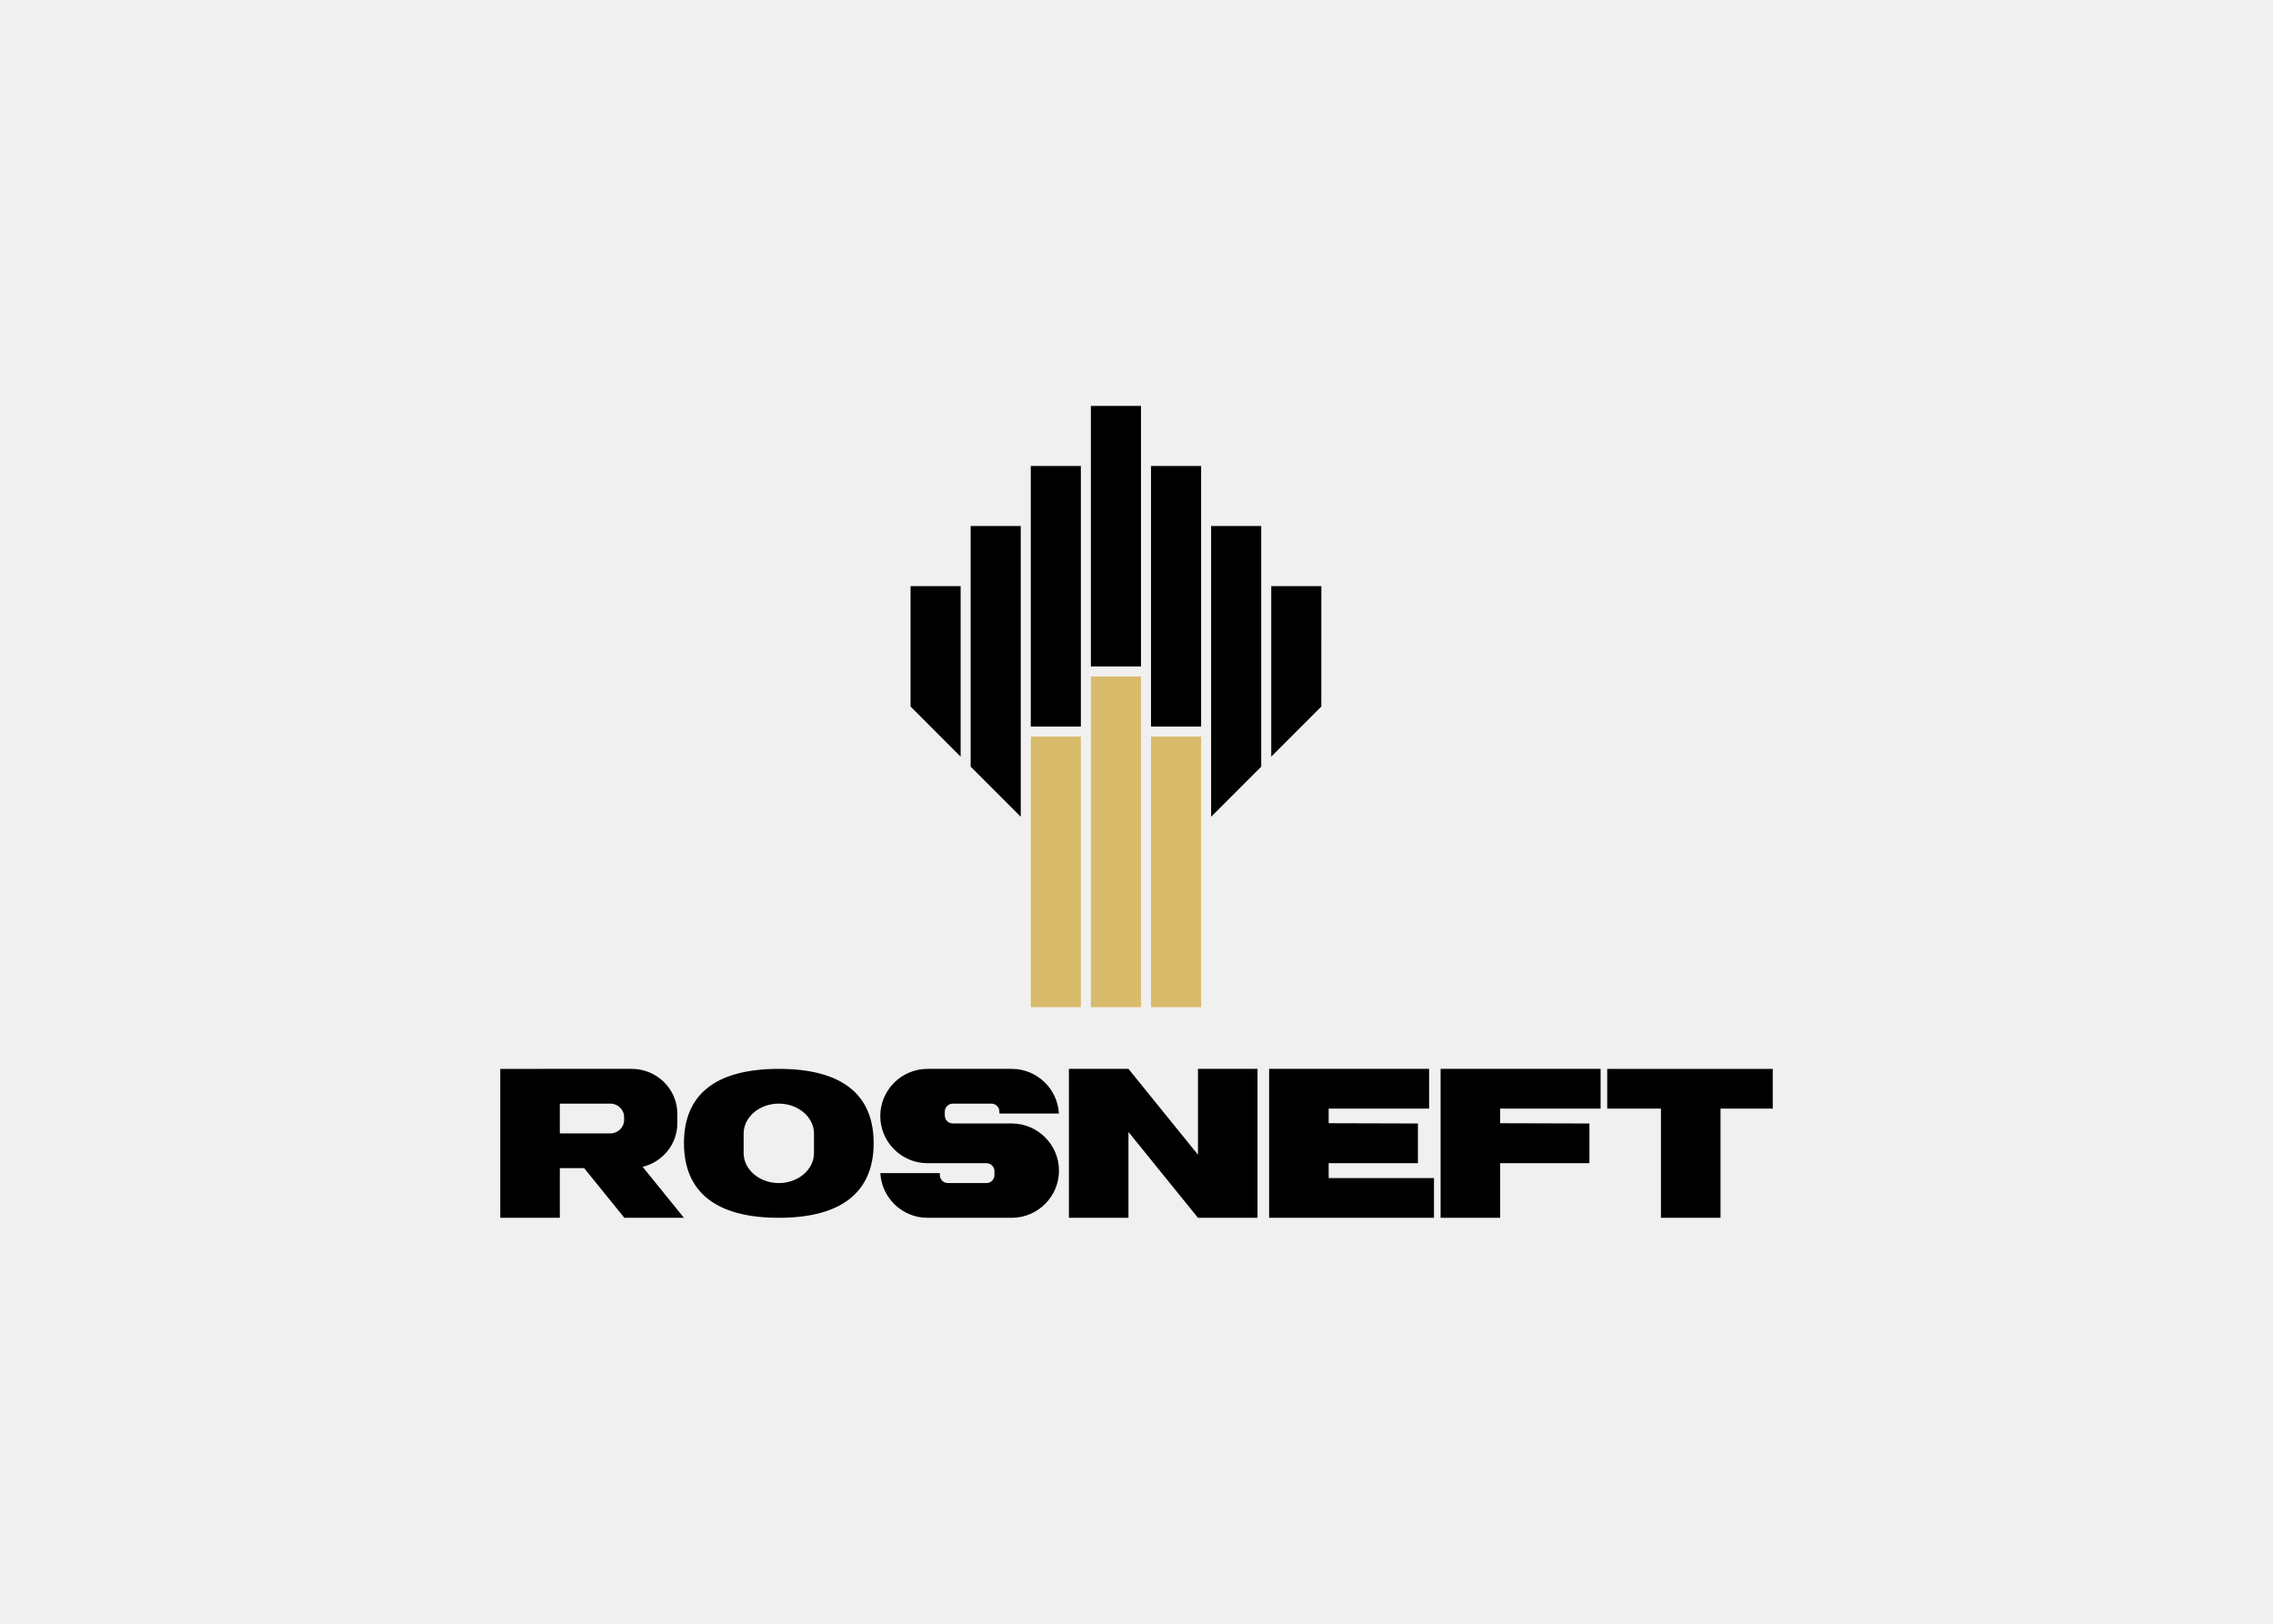
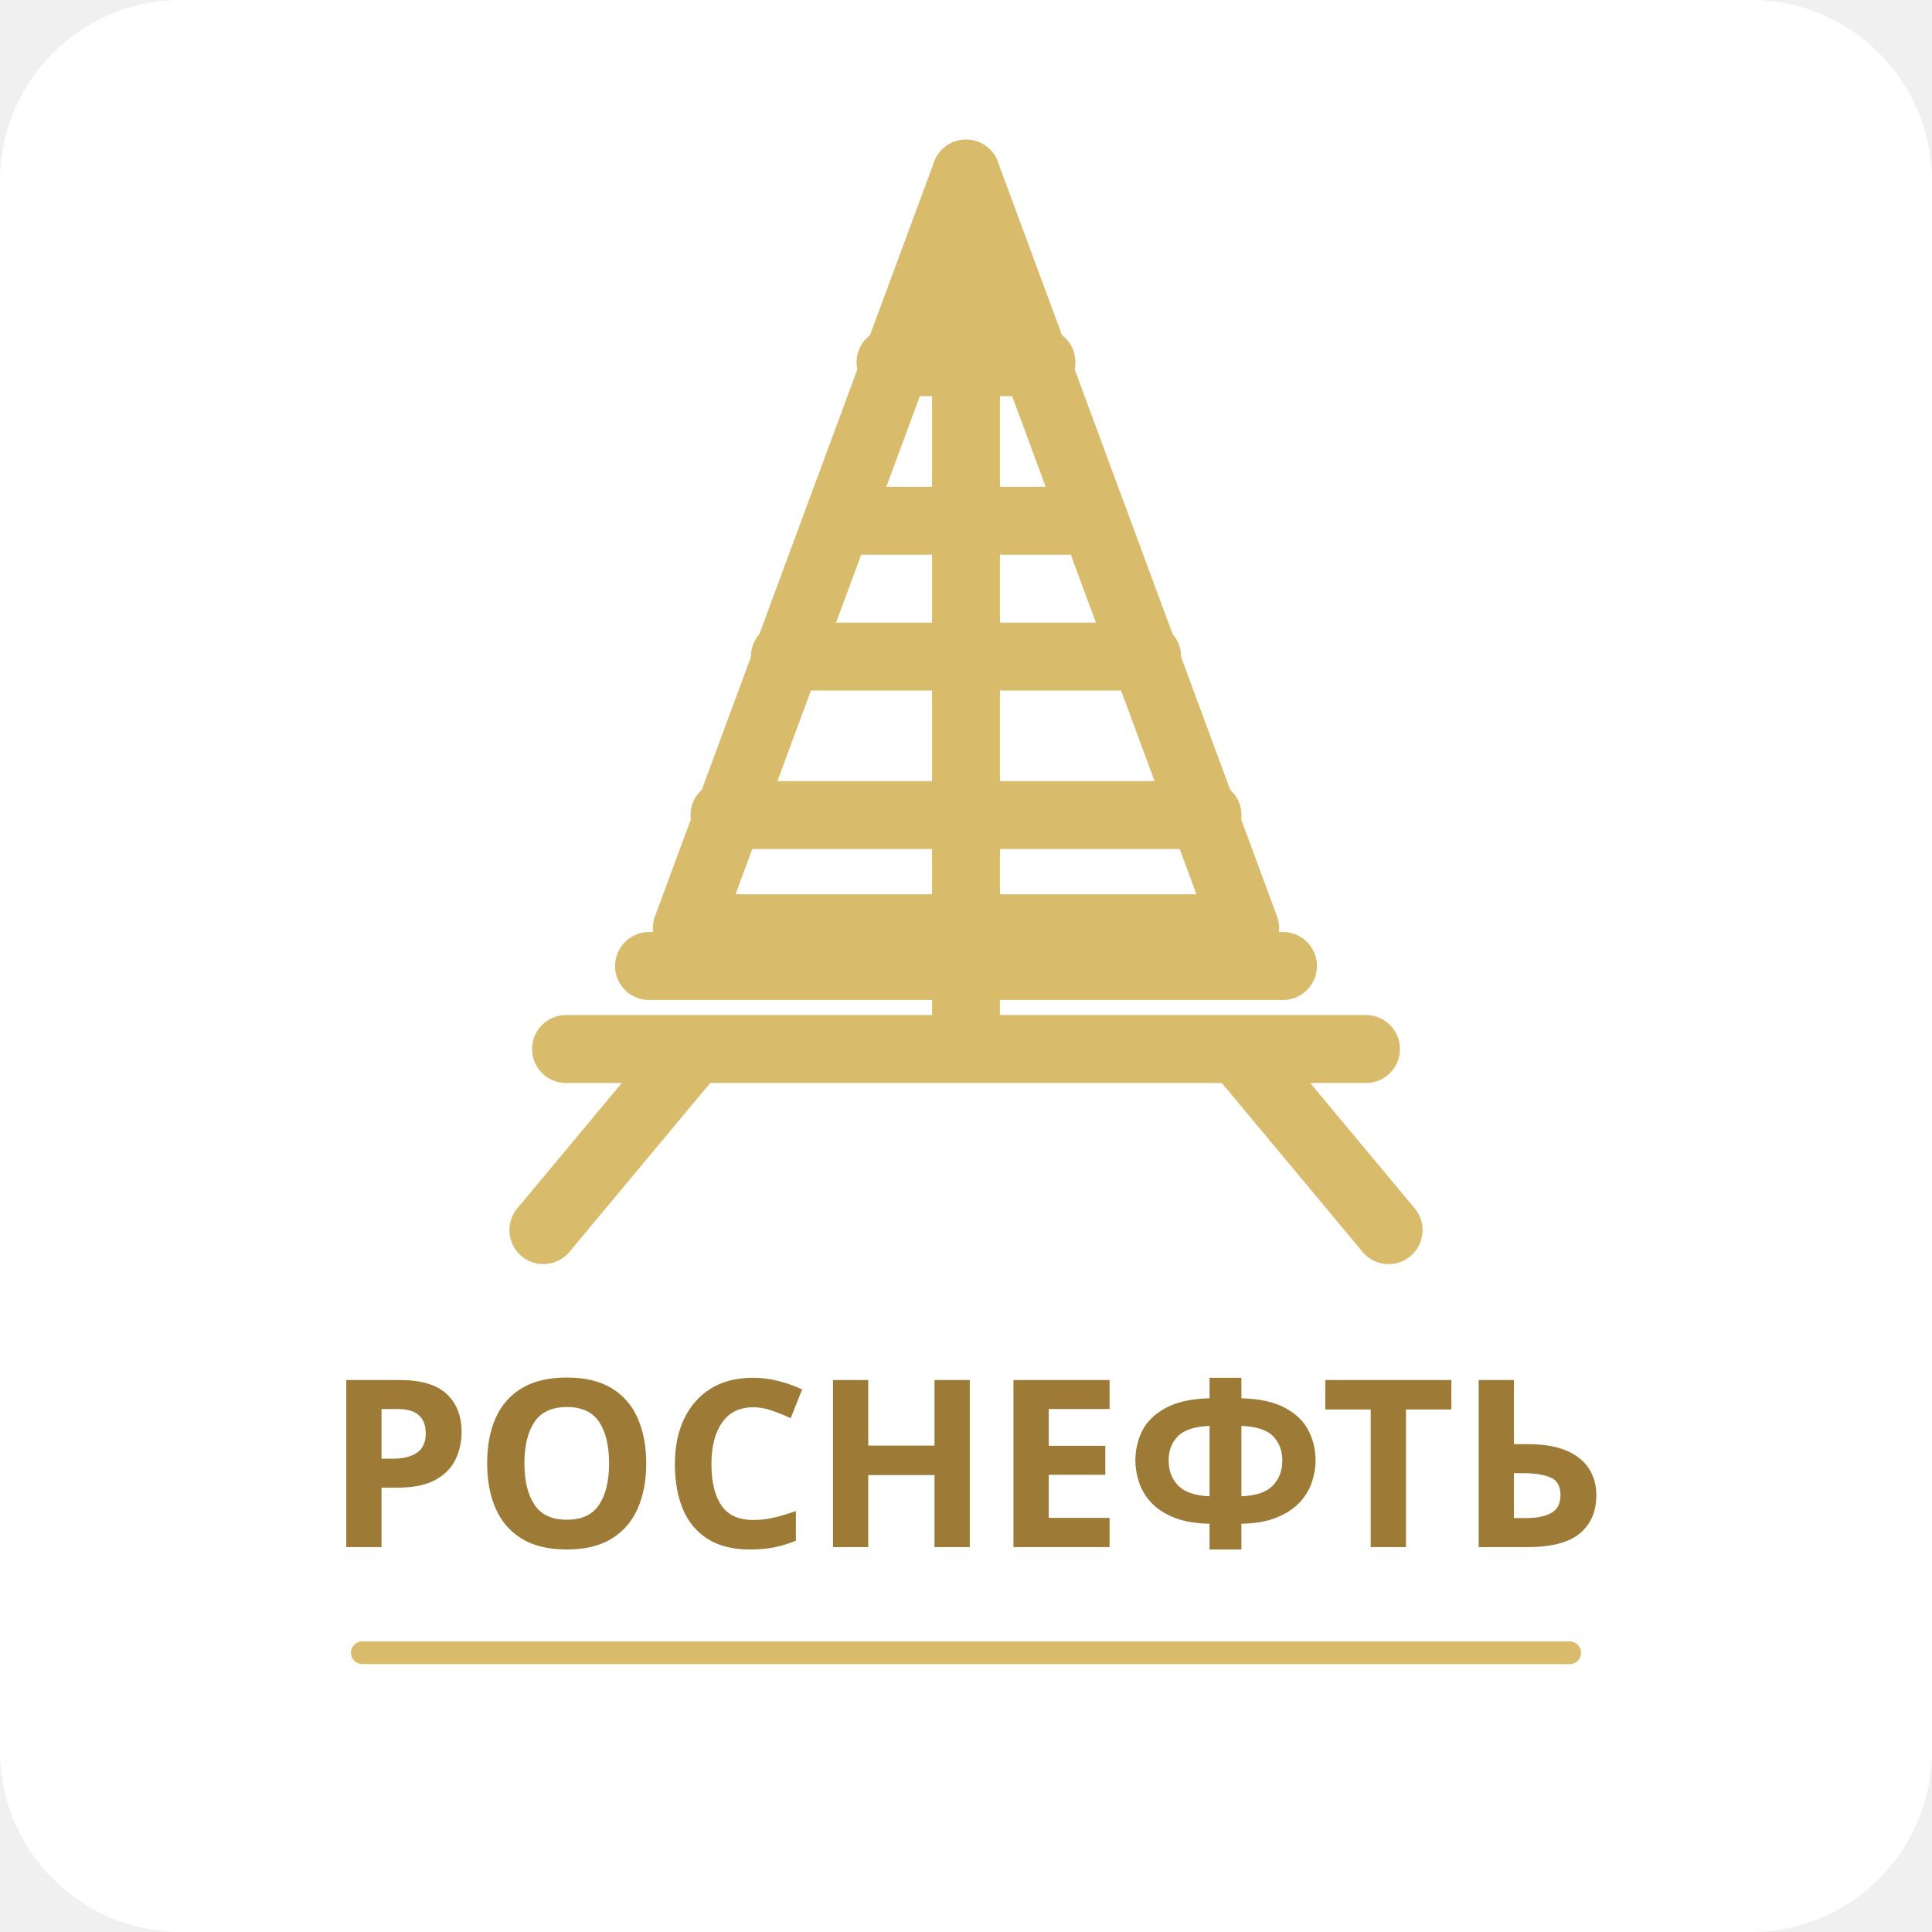
- <svg xmlns="http://www.w3.org/2000/svg" clip-rule="evenodd" fill-rule="evenodd" stroke-linejoin="round" stroke-miterlimit="1.414" viewBox="0 0 560 400">
-   <g fill-rule="nonzero" transform="matrix(.317876 0 0 .317876 117.248 93.9885)">
-     <path d="m523.241 484.833h38.841v-209.643h-38.841zm-46.591 0h38.832v-256.234h-38.832zm-46.582 0h38.823v-209.643h-38.823z" fill="#d9bb6c" />
-     <path d="m655.229 251.868-38.797 38.823v-132.112h38.832m-46.6 139.862-38.832 38.85v-225.348h38.832m-85.423 155.47h38.85v-201.946h-38.85zm-46.591-46.591h38.823v-201.91h-38.823zm-46.582 46.591h38.814v-201.946h-38.814zm-7.777 69.869-38.832-38.841v-186.498h38.832m-85.415 46.636v93.28l38.814 38.841v-132.121" />
-     <path d="m120.806 532.667c19.434 0 35.316 15.634 35.316 34.739v7.457c0 16.256-11.497 29.981-26.864 33.728l31.969 39.497h-46.165l-31.153-38.476h-18.865v38.476h-46.165v-115.412c-.506 0 54.297-.007 101.927-.007m-55.762 50.009h39.222c5.824 0 10.601-4.688 10.601-10.423v-2.228c0-5.744-4.768-10.423-10.601-10.423h-39.222m284.909 88.477h65.404c20.108 0 36.559-16.442 36.559-36.541 0-20.117-16.451-36.55-36.559-36.55h-45.712c-3.418 0-6.224-2.797-6.224-6.206v-2.983c0-3.409 2.797-6.197 6.224-6.197h29.883c3.418 0 6.214 2.788 6.214 6.197v1.483h46.121c-1.021-19.212-17.046-34.615-36.506-34.615h-65.404c-20.09 0-36.55 16.441-36.55 36.55 0 20.099 16.46 36.541 36.55 36.541h45.73c3.418 0 6.224 2.797 6.224 6.215v2.974c0 3.409-2.814 6.214-6.224 6.214h-29.891c-3.418 0-6.215-2.805-6.215-6.214v-1.483h-46.121c1.012 19.194 17.046 34.615 36.497 34.615m209.688 0h46.156v-115.412h-46.156v66.522l-53.872-66.522h-46.156v115.412h46.156v-66.513m241.923 66.513h46.174v-42.321h69.177v-30.77l-69.177-.196v-11.346h77.833v-30.779h-124.007m-586.438 57.546c0 37.802 24.707 57.866 73.509 57.866 48.81 0 73.518-20.064 73.518-57.866 0-37.811-24.708-57.546-73.518-57.546-48.802 0-73.509 19.735-73.509 57.546m73.509-30.62c15.003 0 27.264 10.432 27.264 23.216v15.128c0 12.775-12.261 23.233-27.264 23.233-14.986 0-27.255-10.458-27.255-23.233v-15.128c0-12.784 12.269-23.216 27.255-23.216m380.027 88.486h127.78v-30.771h-81.624v-11.55h69.168v-30.77l-69.168-.196v-11.346h77.833v-30.779h-123.989m303.678 115.412h46.182v-84.633h40.48v-30.771h-128.3v30.771h41.638" />
+ <svg xmlns="http://www.w3.org/2000/svg" viewBox="0 0 256 256">
+   <rect width="256" height="256" rx="24" fill="#fff" />
+   <g fill="none" stroke="#d9bb6c" stroke-width="9" stroke-linecap="round" stroke-linejoin="round">
+     <path d="M128 23L91 123H165L128 23Z" />
+     <path d="M104 87H152M96 108H160M86 128H170M111 69H145M118 48H138" />
+     <path d="M128 23V139M75 139H181M92 139L72 163M164 139L184 163" />
  </g>
+   <text x="128" y="205" text-anchor="middle" font-family="sans-serif" font-size="31" font-weight="700" letter-spacing=".2" fill="#9d7a35">РОСНЕФТЬ</text>
+   <path d="M48 219H208" stroke="#d9bb6c" stroke-width="3" stroke-linecap="round" />
</svg>
